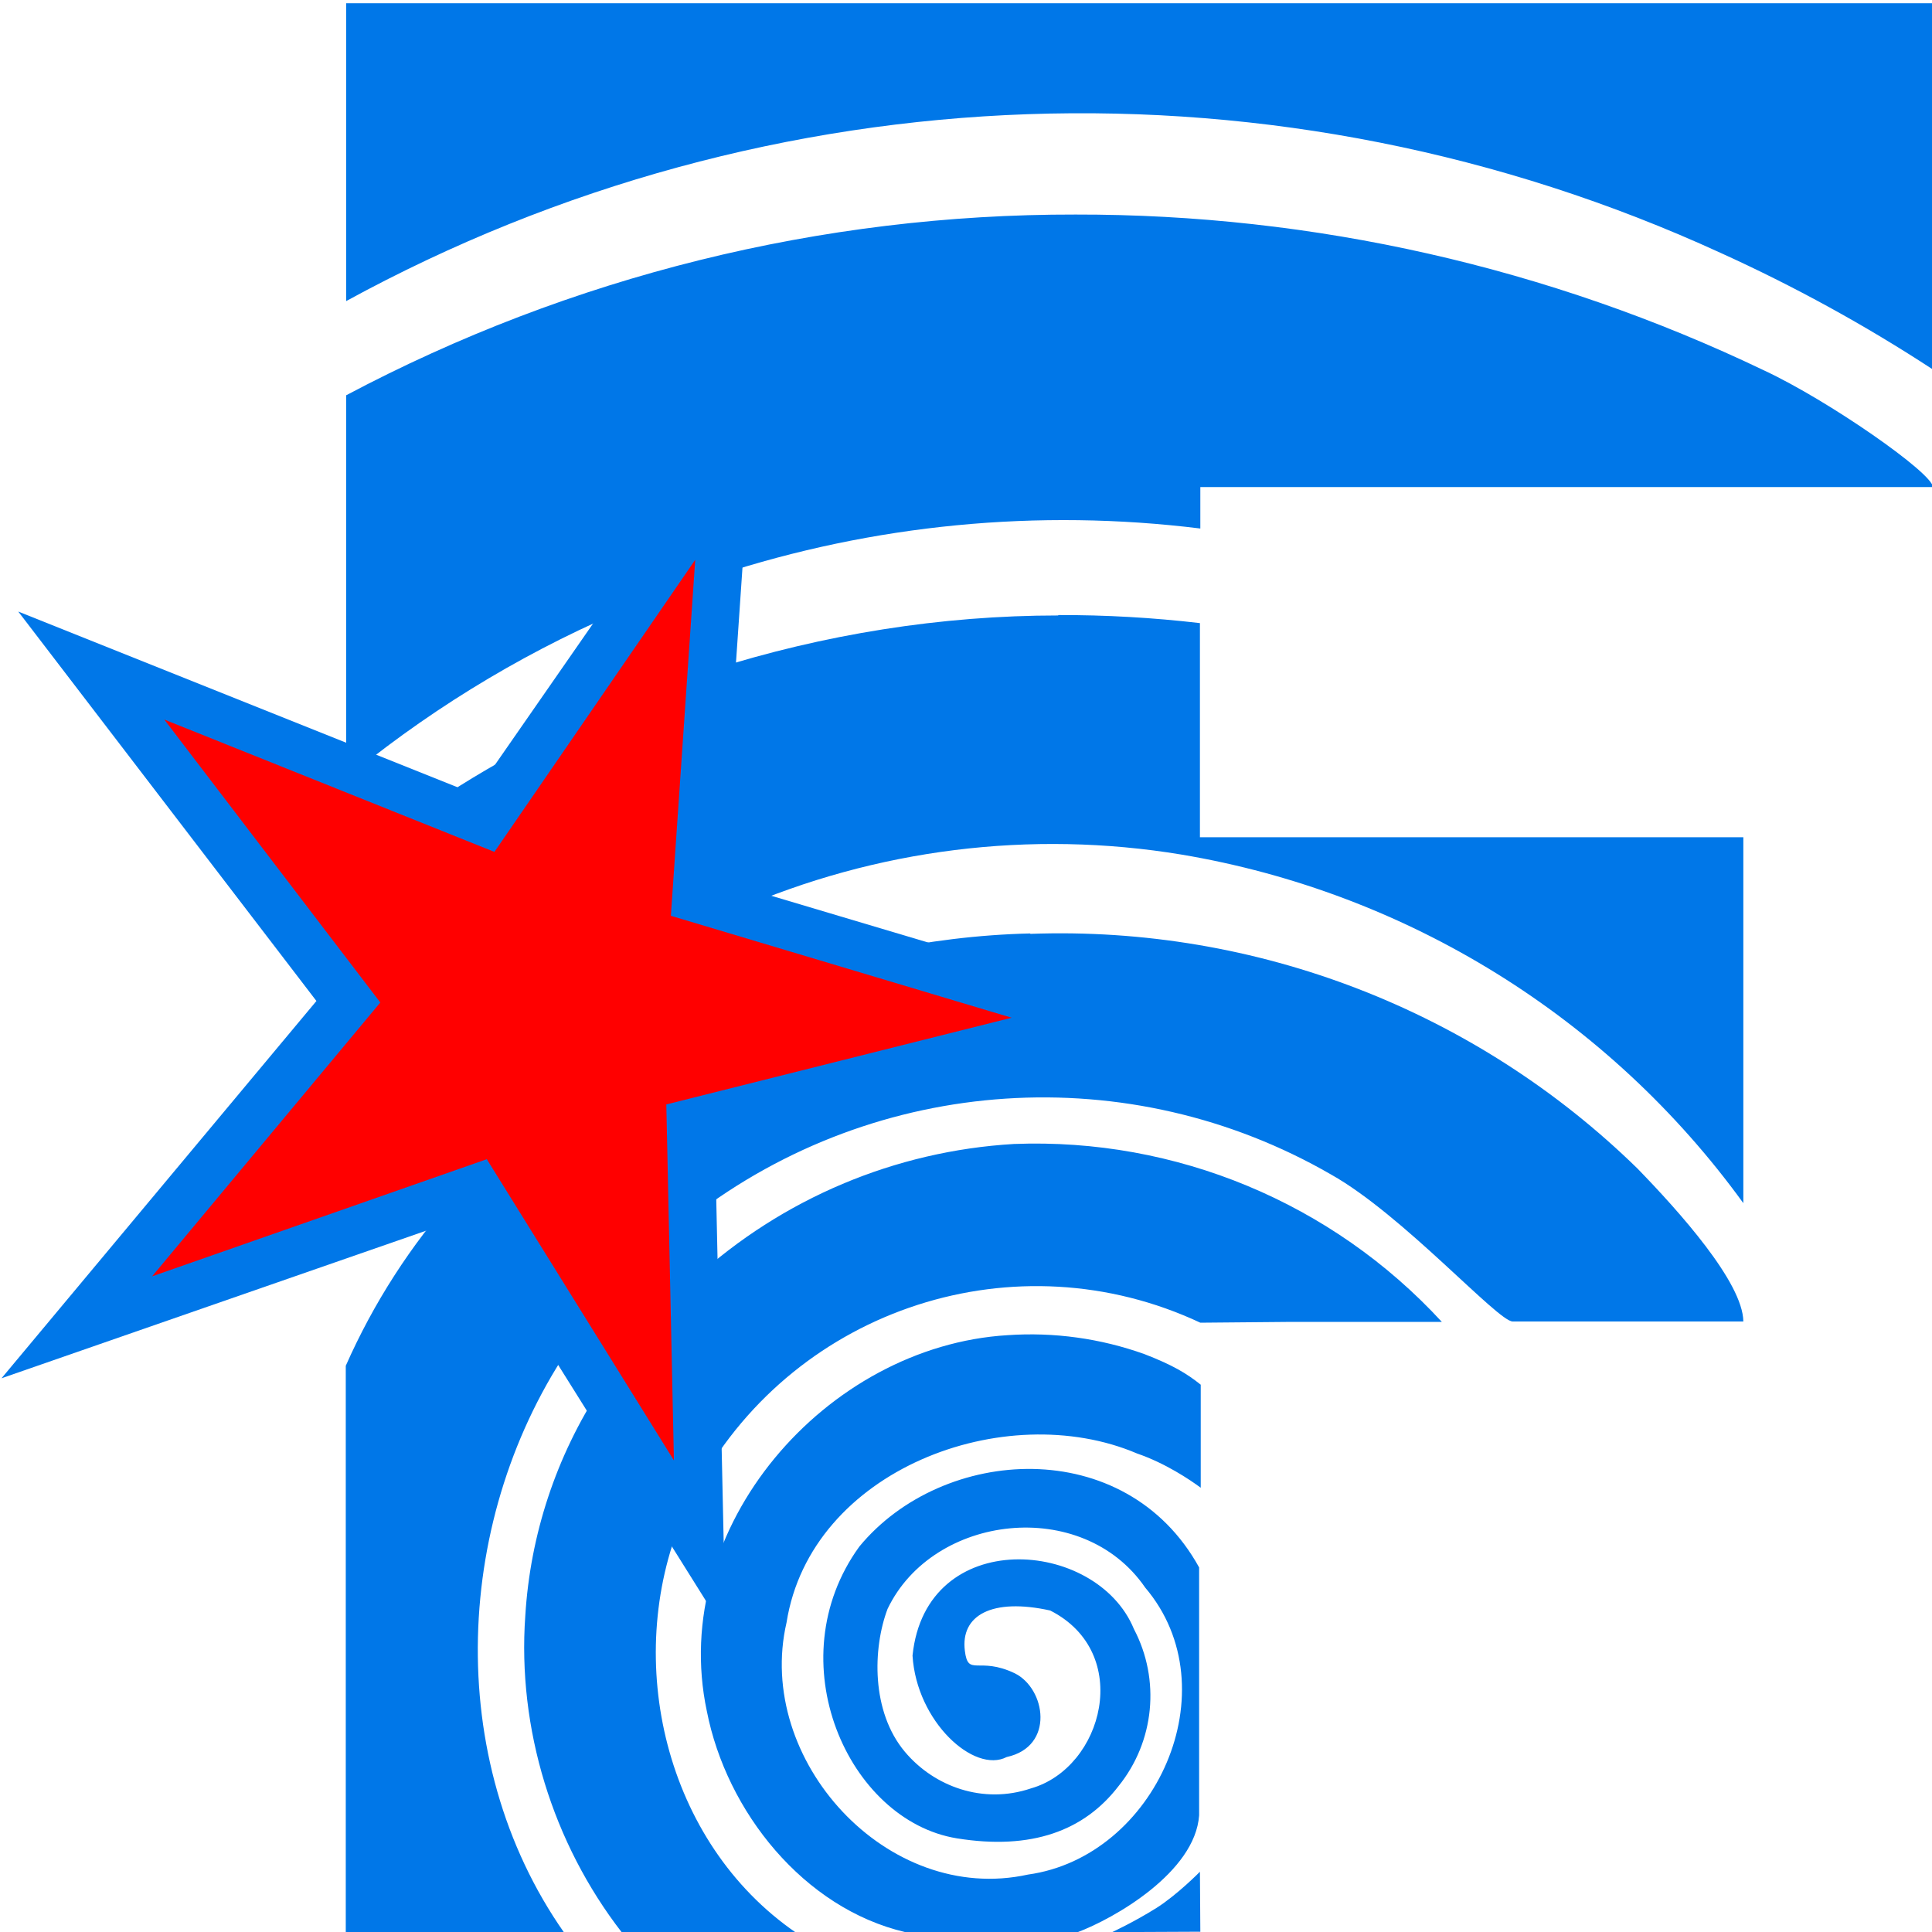
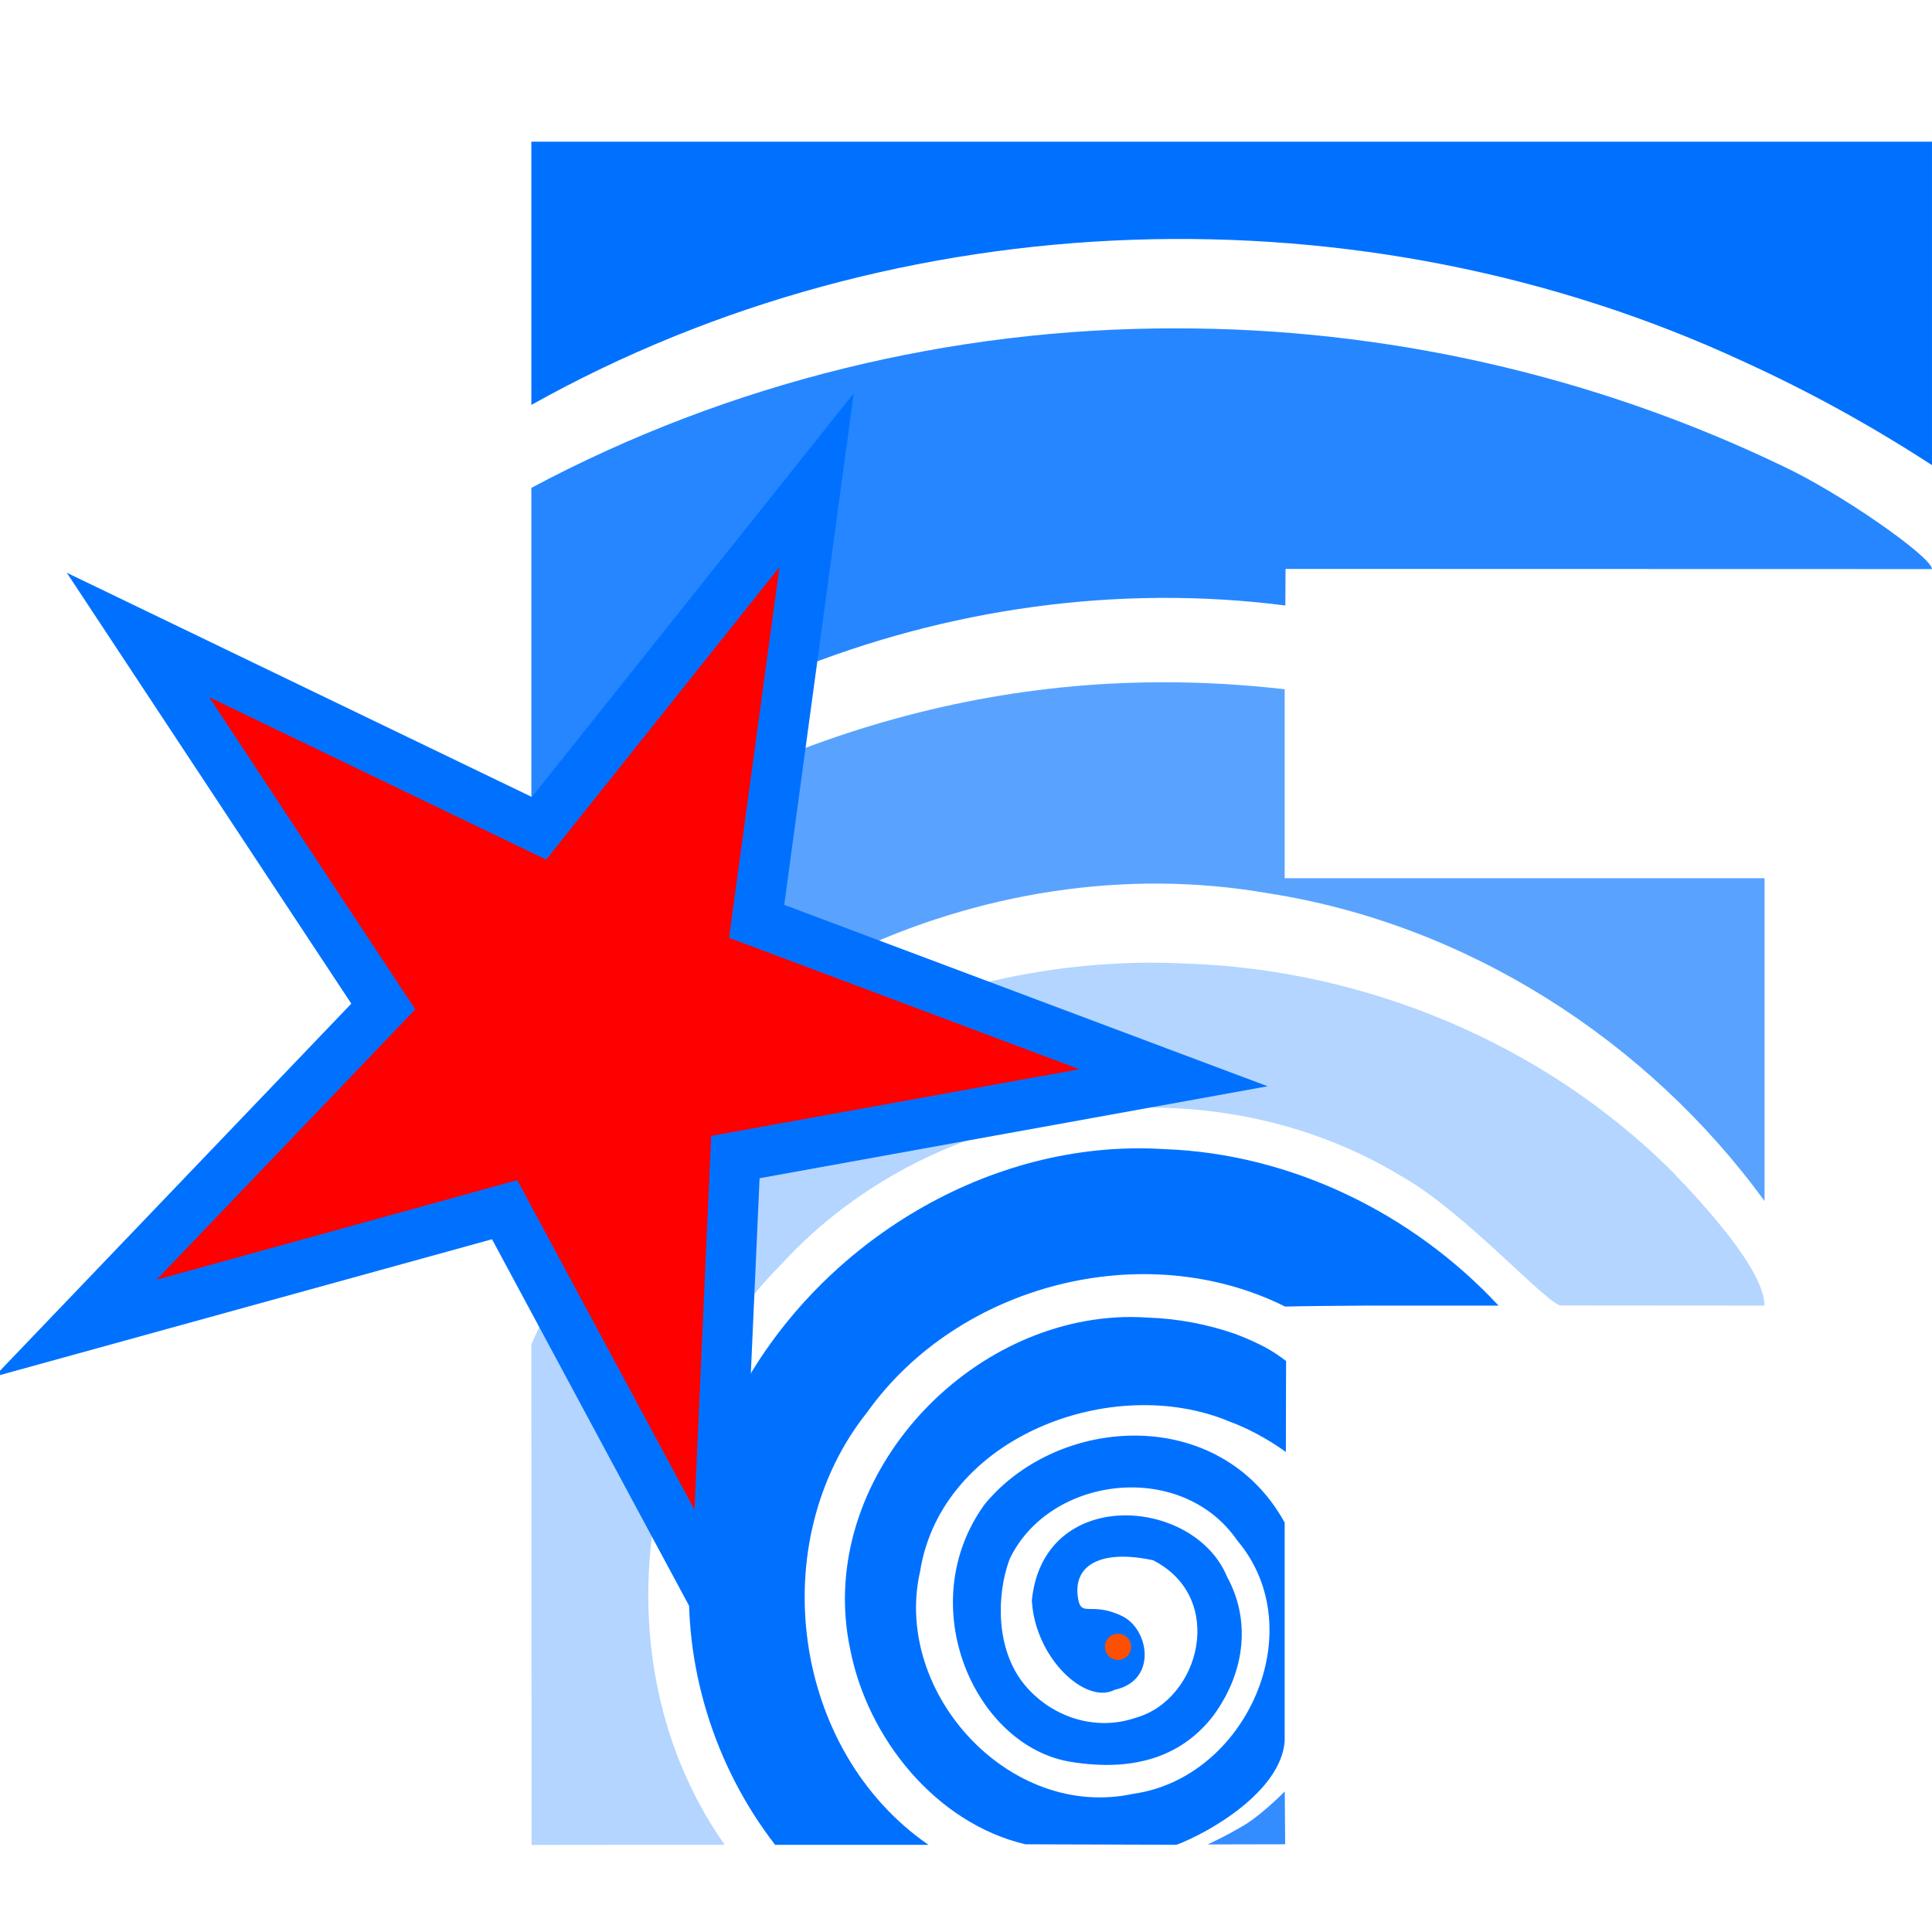
- <svg xmlns="http://www.w3.org/2000/svg" width="48" height="48" viewBox="0 0 12.7 12.7">
-   <path fill="red" d="M4.7 3.38 3.23 5.45.75 4.46l1.66 2.15L.77 8.56l2.43-.87 1.33 2.35-.09-2.75 2.32-.6-2.26-.73Z" />
-   <path fill="#0077e8" d="M8.6.07v7.41a38.08 38.08 0 0 1 34.14-1.2c1.83.83 3.6 1.8 5.28 2.9V.08H8.6Zm18.12 5.26A38.54 38.54 0 0 0 8.6 9.82v9.26l.21.09c2.1-1.7 4.46-3.1 6.96-4.13l2.24-3.23-.17 2.48a27.61 27.61 0 0 1 11.98-1.16V12.1h18.2c-.01-.35-2.59-2.15-4.2-2.9a39.42 39.42 0 0 0-17.1-3.87Zm-.43 9.96c-2.91 0-5.83.47-8.6 1.35l-.4 5.67 1 .3a19.62 19.62 0 0 1 11.06-1.38 21.67 21.67 0 0 1 13.96 8.66V20.8h-13.5v-5.32a29.6 29.6 0 0 0-3.52-.2zm-12.82 3.08c-.94.47-1.84 1-2.71 1.58l1.26.5zm12.12 4.82c-1.28.03-2.56.19-3.82.46l5.6 1.69-10.2 2.56.04 2.32a14.3 14.3 0 0 1 15.86-1.04c1.78 1 4.14 3.65 4.51 3.65h5.73c-.01-.97-1.6-2.74-2.63-3.8A20.51 20.51 0 0 0 25.6 23.2Zm-17 1.68v.07l.04-.04-.03-.03Zm16.6 3.55a12.9 12.9 0 0 0-7.94 3.35l.11 5.11a9.6 9.6 0 0 1 12.46-4.02l2.22-.02h3.78a13.72 13.72 0 0 0-10.63-4.42ZM11.8 29.5l-.47.17a16.36 16.36 0 0 0-2.74 4.26v14.09h5.43c-3.04-4.33-2.75-10.38.2-14.65Zm-2.8.98-.41.14v.53zm16.03 2.69c-4.5.27-8.44 4.77-7.47 9.34.49 2.5 2.41 4.9 4.93 5.49l4.26.01c.94-.35 2.94-1.5 3.04-2.91v-6.16c-1.83-3.32-6.37-3.03-8.44-.52-2.06 2.84-.28 6.81 2.42 7.25 1.86.3 3.17-.19 4.02-1.3a3.57 3.57 0 0 0 .38-3.9c-.93-2.26-5.17-2.57-5.5.66.1 1.64 1.53 2.94 2.34 2.52 1.2-.26.97-1.7.2-2.08-.9-.43-1.16.1-1.24-.56-.11-.88.67-1.32 2.12-1 2.07 1.05 1.32 3.91-.48 4.42-1.18.4-2.4-.04-3.13-.91-.84-1-.8-2.57-.43-3.55 1.13-2.36 4.84-2.8 6.4-.53 2.14 2.52.26 6.69-2.91 7.13-3.5.77-6.79-2.85-6-6.26.6-3.8 5.43-5.6 8.71-4.2.7.24 1.31.65 1.58.85V34.4c-.35-.28-.7-.49-1.4-.76a8.37 8.37 0 0 0-3.4-.47zm-10.11 1.32a11.63 11.63 0 0 0-1.87 5.65c-.2 2.8.68 5.65 2.4 7.87h4.32c-3.25-2.24-4.3-6.75-2.82-10.3zM29.81 46.5s-.56.57-1.08.9c-.56.35-1.1.6-1.1.6l2.19-.01-.01-1.5z" color="#000" font-family="'Gill Sans Ultra Bold'" font-size="44.68" font-weight="400" letter-spacing="0" overflow="visible" paint-order="markers stroke fill" style="line-height:1.25;-inkscape-font-specification:&quot;Gill Sans Ultra Bold, Normal&quot;;font-variant-ligatures:normal;font-variant-position:normal;font-variant-caps:normal;font-variant-numeric:normal;font-variant-alternates:normal;font-variant-east-asian:normal;font-feature-settings:normal;font-variation-settings:normal;text-indent:0;text-align:start;text-decoration-line:none;text-decoration-style:solid;text-decoration-color:#000;text-transform:none;text-orientation:mixed;white-space:normal;shape-padding:0;shape-margin:0;inline-size:0;isolation:auto;mix-blend-mode:normal;solid-color:#000;solid-opacity:1" transform="scale(.2646)" word-spacing="0" />
-   <path fill="#0077e8" fill-rule="evenodd" d="M4.96 2.57 3.12 5.22l-3-1.2 1.96 2.56L.01 9.06 3.06 8l1.71 2.73L4.7 7.5l3.13-.78-.54-.17-2.55-.76Zm-.39 1.11-.16 2.34 2.24.67-2.27.57.05 2.34L3.2 7.62 1 8.39l1.5-1.8-1.42-1.86 2.17.87Z" color="#000" font-family="sans-serif" font-weight="400" overflow="visible" style="line-height:normal;font-variant-ligatures:normal;font-variant-position:normal;font-variant-caps:normal;font-variant-numeric:normal;font-variant-alternates:normal;font-variant-east-asian:normal;font-feature-settings:normal;font-variation-settings:normal;text-indent:0;text-align:start;text-decoration-line:none;text-decoration-style:solid;text-decoration-color:#000;text-transform:none;text-orientation:mixed;white-space:normal;shape-padding:0;shape-margin:0;inline-size:0;isolation:auto;mix-blend-mode:normal;solid-color:#000;solid-opacity:1" />
+ <svg xmlns="http://www.w3.org/2000/svg" xmlns:xlink="http://www.w3.org/1999/xlink" width="600" height="600" viewBox="0 0 158.75 158.751" version="1.1" id="svg3416">
+   <defs id="defs3271" />
+   <defs id="defs3394">
+     <linearGradient id="t">
+       <stop offset="0" stop-color="#fff" id="stop3273" />
+       <stop offset="1" stop-color="#fff" stop-opacity="0" id="stop3275" />
+     </linearGradient>
+     <linearGradient id="s">
+       <stop offset="0" stop-color="#fff" id="stop3278" />
+       <stop offset="1" stop-color="#fff" stop-opacity="0" id="stop3280" />
+     </linearGradient>
+     <linearGradient id="r">
+       <stop offset="0" stop-color="#9db6ff" id="stop3283" />
+       <stop offset="1" stop-color="#9db6ff" stop-opacity=".49" id="stop3285" />
+     </linearGradient>
+     <linearGradient id="q">
+       <stop offset="0" stop-color="#abffe6" id="stop3288" />
+       <stop offset="1" stop-color="#81ffda" stop-opacity=".51" id="stop3290" />
+     </linearGradient>
+     <linearGradient id="p">
+       <stop offset="0" stop-color="#ffe9a8" id="stop3293" />
+       <stop offset="1" stop-color="#ffe28d" stop-opacity=".49" id="stop3295" />
+     </linearGradient>
+     <linearGradient id="o">
+       <stop offset="0" stop-color="#ffb4b4" id="stop3298" />
+       <stop offset="1" stop-color="#ff9797" stop-opacity=".5" id="stop3300" />
+     </linearGradient>
+     <linearGradient id="n">
+       <stop offset="0" stop-color="#ffaeef" id="stop3303" />
+       <stop offset="1" stop-color="#ff81e7" stop-opacity=".46" id="stop3305" />
+     </linearGradient>
+     <linearGradient id="m">
+       <stop offset="0" stop-color="#ffd887" id="stop3308" />
+       <stop offset="1" stop-color="#ffd378" stop-opacity=".5" id="stop3310" />
+     </linearGradient>
+     <linearGradient id="l">
+       <stop offset="0" stop-color="#fff3a5" id="stop3313" />
+       <stop offset="1" stop-color="#fff3a5" stop-opacity=".48" id="stop3315" />
+     </linearGradient>
+     <linearGradient id="k">
+       <stop offset="0" stop-color="#85ffe6" id="stop3318" />
+       <stop offset="1" stop-color="#85ffe6" stop-opacity=".48" id="stop3320" />
+     </linearGradient>
+     <linearGradient id="j">
+       <stop offset="0" stop-color="#c9ffd4" id="stop3323" />
+       <stop offset="1" stop-color="#a9ffba" stop-opacity=".5" id="stop3325" />
+     </linearGradient>
+     <linearGradient id="i">
+       <stop offset="0" stop-color="#0f0" id="stop3328" />
+       <stop offset="1" stop-color="#0f0" stop-opacity="0" id="stop3330" />
+     </linearGradient>
+     <linearGradient id="h">
+       <stop offset="0" stop-color="#00ffd0" id="stop3333" />
+       <stop offset="1" stop-color="#00ffd0" stop-opacity="0" id="stop3335" />
+     </linearGradient>
+     <linearGradient id="g">
+       <stop offset="0" stop-color="#ffe600" id="stop3338" />
+       <stop offset="1" stop-color="#ffe600" stop-opacity="0" id="stop3340" />
+     </linearGradient>
+     <linearGradient id="f">
+       <stop offset="0" stop-color="#ff00eb" id="stop3343" />
+       <stop offset="1" stop-color="#ff00eb" stop-opacity="0" id="stop3345" />
+     </linearGradient>
+     <linearGradient id="e">
+       <stop offset="0" stop-color="#ffa425" id="stop3348" />
+       <stop offset="1" stop-color="#ffa425" stop-opacity="0" id="stop3350" />
+     </linearGradient>
+     <linearGradient id="d">
+       <stop offset="0" stop-color="#00f" id="stop3353" />
+       <stop offset="1" stop-color="#00f" stop-opacity="0" id="stop3355" />
+     </linearGradient>
+     <linearGradient id="c">
+       <stop offset="0" stop-color="#00ffac" id="stop3358" />
+       <stop offset="1" stop-color="#00ffac" stop-opacity="0" id="stop3360" />
+     </linearGradient>
+     <linearGradient id="b">
+       <stop offset="0" stop-color="#ffeb00" id="stop3363" />
+       <stop offset="1" stop-color="#ffeb00" stop-opacity="0" id="stop3365" />
+     </linearGradient>
+     <linearGradient id="a">
+       <stop offset="0" stop-color="red" id="stop3368" />
+       <stop offset="1" stop-color="red" stop-opacity="0" id="stop3370" />
+     </linearGradient>
+     <linearGradient id="v" x1="0.76" x2="3.06" y1="11.07" y2="12.34" gradientTransform="matrix(0.89808,0,0,0.8454,0.03,1.61)" gradientUnits="userSpaceOnUse" xlink:href="#a" />
+     <linearGradient id="x" x1="3.94" x2="6.39" y1="11.1" y2="12.42" gradientTransform="matrix(0.89808,0,0,0.8454,0.4,1.68)" gradientUnits="userSpaceOnUse" xlink:href="#b" />
+     <linearGradient id="z" x1="7.09" x2="9.55" y1="11.07" y2="12.43" gradientTransform="matrix(0.89808,0,0,0.8454,0.78,1.6)" gradientUnits="userSpaceOnUse" xlink:href="#c" />
+     <linearGradient id="B" x1="10.16" x2="12.7" y1="11.23" y2="12.43" gradientTransform="matrix(0.89808,0,0,0.8454,1.23,1.58)" gradientUnits="userSpaceOnUse" xlink:href="#d" />
+     <linearGradient id="D" x1="2.19" x2="4.75" y1="8.21" y2="9.36" gradientTransform="matrix(0.89808,0,0,0.8454,0.18,1.24)" gradientUnits="userSpaceOnUse" xlink:href="#e" />
+     <linearGradient id="F" x1="5.37" x2="7.91" y1="8.16" y2="9.36" gradientTransform="matrix(0.89808,0,0,0.8454,3.85,1.19)" gradientUnits="userSpaceOnUse" xlink:href="#f" />
+     <linearGradient id="H" x1="3.77" x2="6.27" y1="5.04" y2="6.31" gradientTransform="matrix(0.89808,0,0,0.8454,0.37,0.8)" gradientUnits="userSpaceOnUse" xlink:href="#g" />
+     <linearGradient id="J" x1="6.85" x2="9.43" y1="5.21" y2="6.32" gradientTransform="matrix(0.89808,0,0,0.8454,0.82,0.8)" gradientUnits="userSpaceOnUse" xlink:href="#h" />
+     <linearGradient id="L" x1="5.26" x2="7.8" y1="2.08" y2="3.27" gradientTransform="matrix(0.89808,0,0,0.8454,0.55,0.4)" gradientUnits="userSpaceOnUse" xlink:href="#i" />
+     <linearGradient id="M" x1="4.81" x2="8" y1="1.81" y2="1.81" gradientTransform="matrix(0.98026,0,0,0.98026,-0.14,0.06)" gradientUnits="userSpaceOnUse" xlink:href="#j" />
+     <linearGradient id="K" x1="6.36" x2="9.56" y1="4.7" y2="4.7" gradientTransform="matrix(0.98026,0,0,0.98026,0.07,0.2)" gradientUnits="userSpaceOnUse" xlink:href="#k" />
+     <linearGradient id="I" x1="3.24" x2="6.43" y1="4.7" y2="4.7" gradientTransform="matrix(0.98026,0,0,0.98026,-0.16,0.2)" gradientUnits="userSpaceOnUse" xlink:href="#l" />
+     <linearGradient id="E" x1="1.68" x2="4.87" y1="7.59" y2="7.59" gradientTransform="matrix(0.98026,0,0,0.98026,-0.17,0.38)" gradientUnits="userSpaceOnUse" xlink:href="#m" />
+     <linearGradient id="G" x1="4.8" x2="7.99" y1="7.59" y2="7.59" gradientTransform="matrix(0.98026,0,0,0.98026,3.27,0.33)" gradientUnits="userSpaceOnUse" xlink:href="#n" />
+     <linearGradient id="w" x1="0.21" x2="3.27" y1="10.5" y2="10.5" gradientTransform="matrix(0.98026,0,0,0.98026,-0.2,0.52)" gradientUnits="userSpaceOnUse" xlink:href="#o" />
+     <linearGradient id="y" x1="3.24" x2="6.43" y1="10.47" y2="10.47" gradientTransform="matrix(0.98026,0,0,0.98026,-0.01,0.58)" gradientUnits="userSpaceOnUse" xlink:href="#p" />
+     <linearGradient id="A" x1="6.33" x2="9.52" y1="10.48" y2="10.48" gradientTransform="matrix(0.98026,0,0,0.98026,0.17,0.5)" gradientUnits="userSpaceOnUse" xlink:href="#q" />
+     <linearGradient id="C" x1="9.39" x2="12.58" y1="10.48" y2="10.48" gradientTransform="matrix(0.98026,0,0,0.98026,0.45,0.48)" gradientUnits="userSpaceOnUse" xlink:href="#r" />
+     <filter id="u" width="1" height="1" x="0" y="0" color-interpolation-filters="sRGB">
+       <feGaussianBlur stdDeviation=".01" id="feGaussianBlur3391" />
+     </filter>
+   </defs>
+   <g id="layer2" style="display:inline">
+     <path style="fill:#ff0000;fill-opacity:1;stroke:#000000;stroke-width:0.265px;stroke-linecap:butt;stroke-linejoin:miter;stroke-opacity:1" d="M 14.237,54.359 43.745,67.803 67.099,39.453 62.169,75.707 96.427,88.56 60.427,95.077 57.777,129.744 41.632,99.767 8.736,107.64 30.847,82.618 Z" id="path1" />
+   </g>
+   <path style="color:#000000;font-style:normal;font-variant:normal;font-weight:normal;font-stretch:normal;font-size:44.675px;line-height:1.25;font-family:'Gill Sans Ultra Bold';-inkscape-font-specification:'Gill Sans Ultra Bold, Normal';font-variant-ligatures:normal;font-variant-position:normal;font-variant-caps:normal;font-variant-numeric:normal;font-variant-alternates:normal;font-variant-east-asian:normal;font-feature-settings:normal;font-variation-settings:normal;text-indent:0;text-align:start;text-decoration:none;text-decoration-line:none;text-decoration-style:solid;text-decoration-color:#000000;letter-spacing:0px;word-spacing:0px;text-transform:none;writing-mode:lr-tb;direction:ltr;text-orientation:mixed;dominant-baseline:auto;baseline-shift:baseline;text-anchor:start;white-space:normal;shape-padding:0;shape-margin:0;inline-size:0;clip-rule:nonzero;display:inline;overflow:visible;visibility:visible;opacity:0.8;isolation:auto;mix-blend-mode:normal;color-interpolation:sRGB;color-interpolation-filters:linearRGB;solid-color:#000000;solid-opacity:1;vector-effect:none;fill:#0071ff;fill-opacity:1;fill-rule:nonzero;stroke:none;stroke-width:0;stroke-linecap:butt;stroke-linejoin:miter;stroke-miterlimit:4;stroke-dasharray:none;stroke-dashoffset:0;stroke-opacity:1;paint-order:markers stroke fill;color-rendering:auto;image-rendering:auto;shape-rendering:auto;text-rendering:auto;enable-background:accumulate;stop-color:#000000" d="m 105.569,147.196 c 0,0 -1.63,1.677 -3.129,2.65 -1.643,1.012 -3.22,1.71 -3.22,1.71 l 6.381,-0.013 z" id="path1254" />
+   <path style="color:#000000;font-style:normal;font-variant:normal;font-weight:normal;font-stretch:normal;font-size:44.675px;line-height:1.25;font-family:'Gill Sans Ultra Bold';-inkscape-font-specification:'Gill Sans Ultra Bold, Normal';font-variant-ligatures:normal;font-variant-position:normal;font-variant-caps:normal;font-variant-numeric:normal;font-variant-alternates:normal;font-variant-east-asian:normal;font-feature-settings:normal;font-variation-settings:normal;text-indent:0;text-align:start;text-decoration:none;text-decoration-line:none;text-decoration-style:solid;text-decoration-color:#000000;letter-spacing:0px;word-spacing:0px;text-transform:none;writing-mode:lr-tb;direction:ltr;text-orientation:mixed;dominant-baseline:auto;baseline-shift:baseline;text-anchor:start;white-space:normal;shape-padding:0;shape-margin:0;inline-size:0;clip-rule:nonzero;display:inline;overflow:visible;visibility:visible;isolation:auto;mix-blend-mode:normal;color-interpolation:sRGB;color-interpolation-filters:linearRGB;solid-color:#000000;solid-opacity:1;vector-effect:none;fill:#0071ff;fill-opacity:1;fill-rule:nonzero;stroke:none;stroke-width:0;stroke-linecap:butt;stroke-linejoin:miter;stroke-miterlimit:4;stroke-dasharray:none;stroke-dashoffset:0;stroke-opacity:1;paint-order:markers stroke fill;color-rendering:auto;image-rendering:auto;shape-rendering:auto;text-rendering:auto;enable-background:accumulate;stop-color:#000000" d="m 91.672,108.255 c -13.154,0.806 -24.643,13.929 -21.813,27.261 1.42,7.308 7.034,14.289 14.395,16.028 l 12.419,0.039 c 2.735,-1.021 8.578,-4.407 8.888,-8.507 v -17.965 c -5.344,-9.701 -18.601,-8.856 -24.65,-1.509 -6.001,8.281 -0.811,19.881 7.055,21.165 5.435,0.887 9.263,-0.573 11.745,-3.809 2.737,-3.759 2.985,-7.995 1.121,-11.383 -2.715,-6.611 -15.116,-7.504 -16.047,1.937 0.271,4.764 4.441,8.585 6.802,7.34 3.537,-0.751 2.846,-4.988 0.609,-6.064 -2.642,-1.271 -3.402,0.27 -3.641,-1.639 -0.323,-2.586 1.968,-3.854 6.2,-2.941 6.036,3.086 3.853,11.452 -1.425,12.937 -3.422,1.176 -6.991,-0.134 -9.115,-2.676 -2.45,-2.931 -2.326,-7.489 -1.257,-10.359 3.285,-6.883 14.136,-8.165 18.703,-1.535 6.224,7.354 0.725,19.519 -8.519,20.815 -10.189,2.234 -19.811,-8.321 -17.537,-18.282 1.778,-11.095 15.862,-16.333 25.447,-12.29 2.019,0.737 3.835,1.916 4.606,2.494 0,0 0.008,-1.84 0.006,-3.362 0.006,-1.603 0.013,-4.114 0.013,-4.114 -1.027,-0.798 -2.051,-1.402 -4.107,-2.203 -2.33,-0.817 -4.781,-1.285 -7.249,-1.367 -0.888,-0.059 -1.773,-0.067 -2.65,-0.013 z" id="path1252" />
+   <path style="color:#000000;font-style:normal;font-variant:normal;font-weight:normal;font-stretch:normal;font-size:44.675px;line-height:1.25;font-family:'Gill Sans Ultra Bold';-inkscape-font-specification:'Gill Sans Ultra Bold, Normal';font-variant-ligatures:normal;font-variant-position:normal;font-variant-caps:normal;font-variant-numeric:normal;font-variant-alternates:normal;font-variant-east-asian:normal;font-feature-settings:normal;font-variation-settings:normal;text-indent:0;text-align:start;text-decoration:none;text-decoration-line:none;text-decoration-style:solid;text-decoration-color:#000000;letter-spacing:0px;word-spacing:0px;text-transform:none;writing-mode:lr-tb;direction:ltr;text-orientation:mixed;dominant-baseline:auto;baseline-shift:baseline;text-anchor:start;white-space:normal;shape-padding:0;shape-margin:0;inline-size:0;clip-rule:nonzero;display:inline;overflow:visible;visibility:visible;opacity:0.3;isolation:auto;mix-blend-mode:normal;color-interpolation:sRGB;color-interpolation-filters:linearRGB;solid-color:#000000;solid-opacity:1;vector-effect:none;fill:#0071ff;fill-opacity:1;fill-rule:nonzero;stroke:none;stroke-width:0;stroke-linecap:butt;stroke-linejoin:miter;stroke-miterlimit:4;stroke-dasharray:none;stroke-dashoffset:0;stroke-opacity:1;paint-order:markers stroke fill;color-rendering:auto;image-rendering:auto;shape-rendering:auto;text-rendering:auto;enable-background:accumulate;stop-color:#000000" d="m 45.455,106.823 c -0.647,1.185 -1.248,2.398 -1.795,3.647 l 0.02,41.132 c 0,0 4.577,-0.008 6.783,-0.013 h 9.083 c -5.872,-8.341 -7.48,-18.873 -5.429,-28.661 z" id="path1250" />
+   <path style="color:#000000;font-style:normal;font-variant:normal;font-weight:normal;font-stretch:normal;font-size:44.675px;line-height:1.25;font-family:'Gill Sans Ultra Bold';-inkscape-font-specification:'Gill Sans Ultra Bold, Normal';font-variant-ligatures:normal;font-variant-position:normal;font-variant-caps:normal;font-variant-numeric:normal;font-variant-alternates:normal;font-variant-east-asian:normal;font-feature-settings:normal;font-variation-settings:normal;text-indent:0;text-align:start;text-decoration:none;text-decoration-line:none;text-decoration-style:solid;text-decoration-color:#000000;letter-spacing:0px;word-spacing:0px;text-transform:none;writing-mode:lr-tb;direction:ltr;text-orientation:mixed;dominant-baseline:auto;baseline-shift:baseline;text-anchor:start;white-space:normal;shape-padding:0;shape-margin:0;inline-size:0;clip-rule:nonzero;display:inline;overflow:visible;visibility:visible;isolation:auto;mix-blend-mode:normal;color-interpolation:sRGB;color-interpolation-filters:linearRGB;solid-color:#000000;solid-opacity:1;vector-effect:none;fill:#0071ff;fill-opacity:1;fill-rule:nonzero;stroke:none;stroke-width:0;stroke-linecap:butt;stroke-linejoin:miter;stroke-miterlimit:4;stroke-dasharray:none;stroke-dashoffset:0;stroke-opacity:1;paint-order:markers stroke fill;color-rendering:auto;image-rendering:auto;shape-rendering:auto;text-rendering:auto;enable-background:accumulate;stop-color:#000000" d="M 92.093,94.391 C 78.062,95.02 64.964,104.433 59.436,117.214 l -0.648,14.408 -2.021,-3.757 c -0.019,0.246 -0.065,0.485 -0.078,0.732 -0.594,8.181 1.983,16.515 7.003,22.992 h 12.601 c -11.254,-7.765 -13.52,-24.91 -5.047,-35.534 7.518,-10.558 22.791,-14.461 34.355,-8.694 1.554,-0.046 4.398,-0.062 6.478,-0.078 h 11.059 c -7.06,-7.582 -17.037,-12.476 -27.443,-12.86 -1.206,-0.077 -2.405,-0.086 -3.602,-0.032 z" id="path1248" />
+   <path style="color:#000000;font-style:normal;font-variant:normal;font-weight:normal;font-stretch:normal;font-size:44.675px;line-height:1.25;font-family:'Gill Sans Ultra Bold';-inkscape-font-specification:'Gill Sans Ultra Bold, Normal';font-variant-ligatures:normal;font-variant-position:normal;font-variant-caps:normal;font-variant-numeric:normal;font-variant-alternates:normal;font-variant-east-asian:normal;font-feature-settings:normal;font-variation-settings:normal;text-indent:0;text-align:start;text-decoration:none;text-decoration-line:none;text-decoration-style:solid;text-decoration-color:#000000;letter-spacing:0px;word-spacing:0px;text-transform:none;writing-mode:lr-tb;direction:ltr;text-orientation:mixed;dominant-baseline:auto;baseline-shift:baseline;text-anchor:start;white-space:normal;shape-padding:0;shape-margin:0;inline-size:0;clip-rule:nonzero;display:inline;overflow:visible;visibility:visible;opacity:0.3;isolation:auto;mix-blend-mode:normal;color-interpolation:sRGB;color-interpolation-filters:linearRGB;solid-color:#000000;solid-opacity:1;vector-effect:none;fill:#0071ff;fill-opacity:1;fill-rule:nonzero;stroke:none;stroke-width:0;stroke-linecap:butt;stroke-linejoin:miter;stroke-miterlimit:4;stroke-dasharray:none;stroke-dashoffset:0;stroke-opacity:1;paint-order:markers stroke fill;color-rendering:auto;image-rendering:auto;shape-rendering:auto;text-rendering:auto;enable-background:accumulate;stop-color:#000000" d="m 93.272,79.121 c -5.207,0.123 -10.421,0.965 -15.438,2.462 l 18.593,6.977 -36.001,6.517 -0.641,14.233 c 1.311,-1.962 2.794,-3.815 4.477,-5.494 12.649,-13.757 34.841,-16.872 50.83,-7.204 5.205,2.897 12.104,10.654 13.171,10.657 l 16.727,0.013 c -0.036,-2.86 -4.682,-8.004 -7.67,-11.098 -10.537,-10.463 -25.13,-16.537 -39.94,-17.012 -1.367,-0.068 -2.736,-0.084 -4.107,-0.052 z" id="path1246" />
+   <path style="color:#000000;font-style:normal;font-variant:normal;font-weight:normal;font-stretch:normal;font-size:44.675px;line-height:1.25;font-family:'Gill Sans Ultra Bold';-inkscape-font-specification:'Gill Sans Ultra Bold, Normal';font-variant-ligatures:normal;font-variant-position:normal;font-variant-caps:normal;font-variant-numeric:normal;font-variant-alternates:normal;font-variant-east-asian:normal;font-feature-settings:normal;font-variation-settings:normal;text-indent:0;text-align:start;text-decoration:none;text-decoration-line:none;text-decoration-style:solid;text-decoration-color:#000000;letter-spacing:0px;word-spacing:0px;text-transform:none;writing-mode:lr-tb;direction:ltr;text-orientation:mixed;dominant-baseline:auto;baseline-shift:baseline;text-anchor:start;white-space:normal;shape-padding:0;shape-margin:0;inline-size:0;clip-rule:nonzero;display:inline;overflow:visible;visibility:visible;opacity:0.65;isolation:auto;mix-blend-mode:normal;color-interpolation:sRGB;color-interpolation-filters:linearRGB;solid-color:#000000;solid-opacity:1;vector-effect:none;fill:#0071ff;fill-opacity:1;fill-rule:nonzero;stroke:none;stroke-width:0;stroke-linecap:butt;stroke-linejoin:miter;stroke-miterlimit:4;stroke-dasharray:none;stroke-dashoffset:0;stroke-opacity:1;paint-order:markers stroke fill;color-rendering:auto;image-rendering:auto;shape-rendering:auto;text-rendering:auto;enable-background:accumulate;stop-color:#000000" d="m 95.307,56.064 c -10.708,0.02 -21.4,2.2 -31.317,6.252 l -1.82,13.391 7.385,2.773 c 10.706,-5.128 22.888,-7.144 34.692,-5.073 16.252,2.529 31.095,12.038 40.743,25.279 V 72.163 H 105.562 V 56.634 c -3.402,-0.386 -6.831,-0.591 -10.255,-0.57 z" id="path1244" />
+   <path style="color:#000000;font-style:normal;font-variant:normal;font-weight:normal;font-stretch:normal;font-size:44.675px;line-height:1.25;font-family:'Gill Sans Ultra Bold';-inkscape-font-specification:'Gill Sans Ultra Bold, Normal';font-variant-ligatures:normal;font-variant-position:normal;font-variant-caps:normal;font-variant-numeric:normal;font-variant-alternates:normal;font-variant-east-asian:normal;font-feature-settings:normal;font-variation-settings:normal;text-indent:0;text-align:start;text-decoration:none;text-decoration-line:none;text-decoration-style:solid;text-decoration-color:#000000;letter-spacing:0px;word-spacing:0px;text-transform:none;writing-mode:lr-tb;direction:ltr;text-orientation:mixed;dominant-baseline:auto;baseline-shift:baseline;text-anchor:start;white-space:normal;shape-padding:0;shape-margin:0;inline-size:0;clip-rule:nonzero;display:inline;overflow:visible;visibility:visible;opacity:0.85;isolation:auto;mix-blend-mode:normal;color-interpolation:sRGB;color-interpolation-filters:linearRGB;solid-color:#000000;solid-opacity:1;vector-effect:none;fill:#0071ff;fill-opacity:1;fill-rule:nonzero;stroke:none;stroke-width:0;stroke-linecap:butt;stroke-linejoin:miter;stroke-miterlimit:4;stroke-dasharray:none;stroke-dashoffset:0;stroke-opacity:1;paint-order:markers stroke fill;color-rendering:auto;image-rendering:auto;shape-rendering:auto;text-rendering:auto;enable-background:accumulate;stop-color:#000000" d="m 96.557,26.982 c -18.346,-0.021 -36.704,4.459 -52.897,13.106 v 27.669 l 0.084,0.045 c 0.655,-0.541 1.33,-1.049 2.002,-1.568 L 67.099,39.453 64.962,55.196 c 12.81,-5.197 26.916,-7.207 40.652,-5.442 l 0.02,-3.006 53.117,0.013 c -0.042,-1.026 -7.568,-6.273 -12.277,-8.467 -15.511,-7.459 -32.708,-11.346 -49.916,-11.311 z" id="path1242" />
+   <path style="color:#000000;font-style:normal;font-variant:normal;font-weight:normal;font-stretch:normal;font-size:44.675px;line-height:1.25;font-family:'Gill Sans Ultra Bold';-inkscape-font-specification:'Gill Sans Ultra Bold, Normal';font-variant-ligatures:normal;font-variant-position:normal;font-variant-caps:normal;font-variant-numeric:normal;font-variant-alternates:normal;font-variant-east-asian:normal;font-feature-settings:normal;font-variation-settings:normal;text-indent:0;text-align:start;text-decoration:none;text-decoration-line:none;text-decoration-style:solid;text-decoration-color:#000000;letter-spacing:0px;word-spacing:0px;text-transform:none;writing-mode:lr-tb;direction:ltr;text-orientation:mixed;dominant-baseline:auto;baseline-shift:baseline;text-anchor:start;white-space:normal;shape-padding:0;shape-margin:0;inline-size:0;clip-rule:nonzero;display:inline;overflow:visible;visibility:visible;opacity:1;isolation:auto;mix-blend-mode:normal;color-interpolation:sRGB;color-interpolation-filters:linearRGB;solid-color:#000000;solid-opacity:1;vector-effect:none;fill:#0071ff;fill-opacity:1;fill-rule:nonzero;stroke:none;stroke-width:0;stroke-linecap:butt;stroke-linejoin:miter;stroke-miterlimit:4;stroke-dasharray:none;stroke-dashoffset:0;stroke-opacity:1;paint-order:markers stroke fill;color-rendering:auto;image-rendering:auto;shape-rendering:auto;text-rendering:auto;enable-background:accumulate;stop-color:#000000" d="M 43.66,11.641 V 33.273 C 73.856,16.365 111.995,15.169 143.338,29.742 c 5.341,2.435 10.492,5.281 15.412,8.48 V 11.641 Z" id="path4059" />
+   <path style="color:#000000;font-style:normal;font-variant:normal;font-weight:normal;font-stretch:normal;font-size:medium;line-height:normal;font-family:sans-serif;font-variant-ligatures:normal;font-variant-position:normal;font-variant-caps:normal;font-variant-numeric:normal;font-variant-alternates:normal;font-variant-east-asian:normal;font-feature-settings:normal;font-variation-settings:normal;text-indent:0;text-align:start;text-decoration:none;text-decoration-line:none;text-decoration-style:solid;text-decoration-color:#000000;letter-spacing:normal;word-spacing:normal;text-transform:none;writing-mode:lr-tb;direction:ltr;text-orientation:mixed;dominant-baseline:auto;baseline-shift:baseline;text-anchor:start;white-space:normal;shape-padding:0;shape-margin:0;inline-size:0;clip-rule:nonzero;display:inline;overflow:visible;visibility:visible;opacity:0.999;isolation:auto;mix-blend-mode:normal;color-interpolation:sRGB;color-interpolation-filters:linearRGB;solid-color:#000000;solid-opacity:1;vector-effect:none;fill:#0071ff;fill-opacity:1;fill-rule:evenodd;stroke:none;stroke-width:4.127;stroke-linecap:butt;stroke-linejoin:miter;stroke-miterlimit:4;stroke-dasharray:none;stroke-dashoffset:0;stroke-opacity:1;paint-order:normal;color-rendering:auto;image-rendering:auto;shape-rendering:auto;text-rendering:auto;enable-background:accumulate;stop-color:#000000" d="M 70.151,32.316 43.704,65.488 5.488,47.063 28.866,82.47 -0.465,113.117 40.429,101.828 60.517,139.192 62.413,96.814 104.16,89.257 97.147,86.628 64.439,74.35 Z M 64.048,46.596 59.907,77.06 88.692,87.859 58.437,93.338 57.066,124.054 42.502,96.973 12.864,105.156 34.121,82.94 17.186,57.284 44.877,70.633 Z" id="path3224" />
+   <path style="fill:#ff4f00;fill-opacity:1;fill-rule:evenodd;stroke-width:1.196" id="path2034" d="m 92.944,135.319 a 1.078,1.078 0 0 1 -1.077,1.078 1.078,1.078 0 0 1 -1.079,-1.077 1.078,1.078 0 0 1 1.076,-1.079 1.078,1.078 0 0 1 1.08,1.075" />
+   <g id="layer1" />
</svg>
